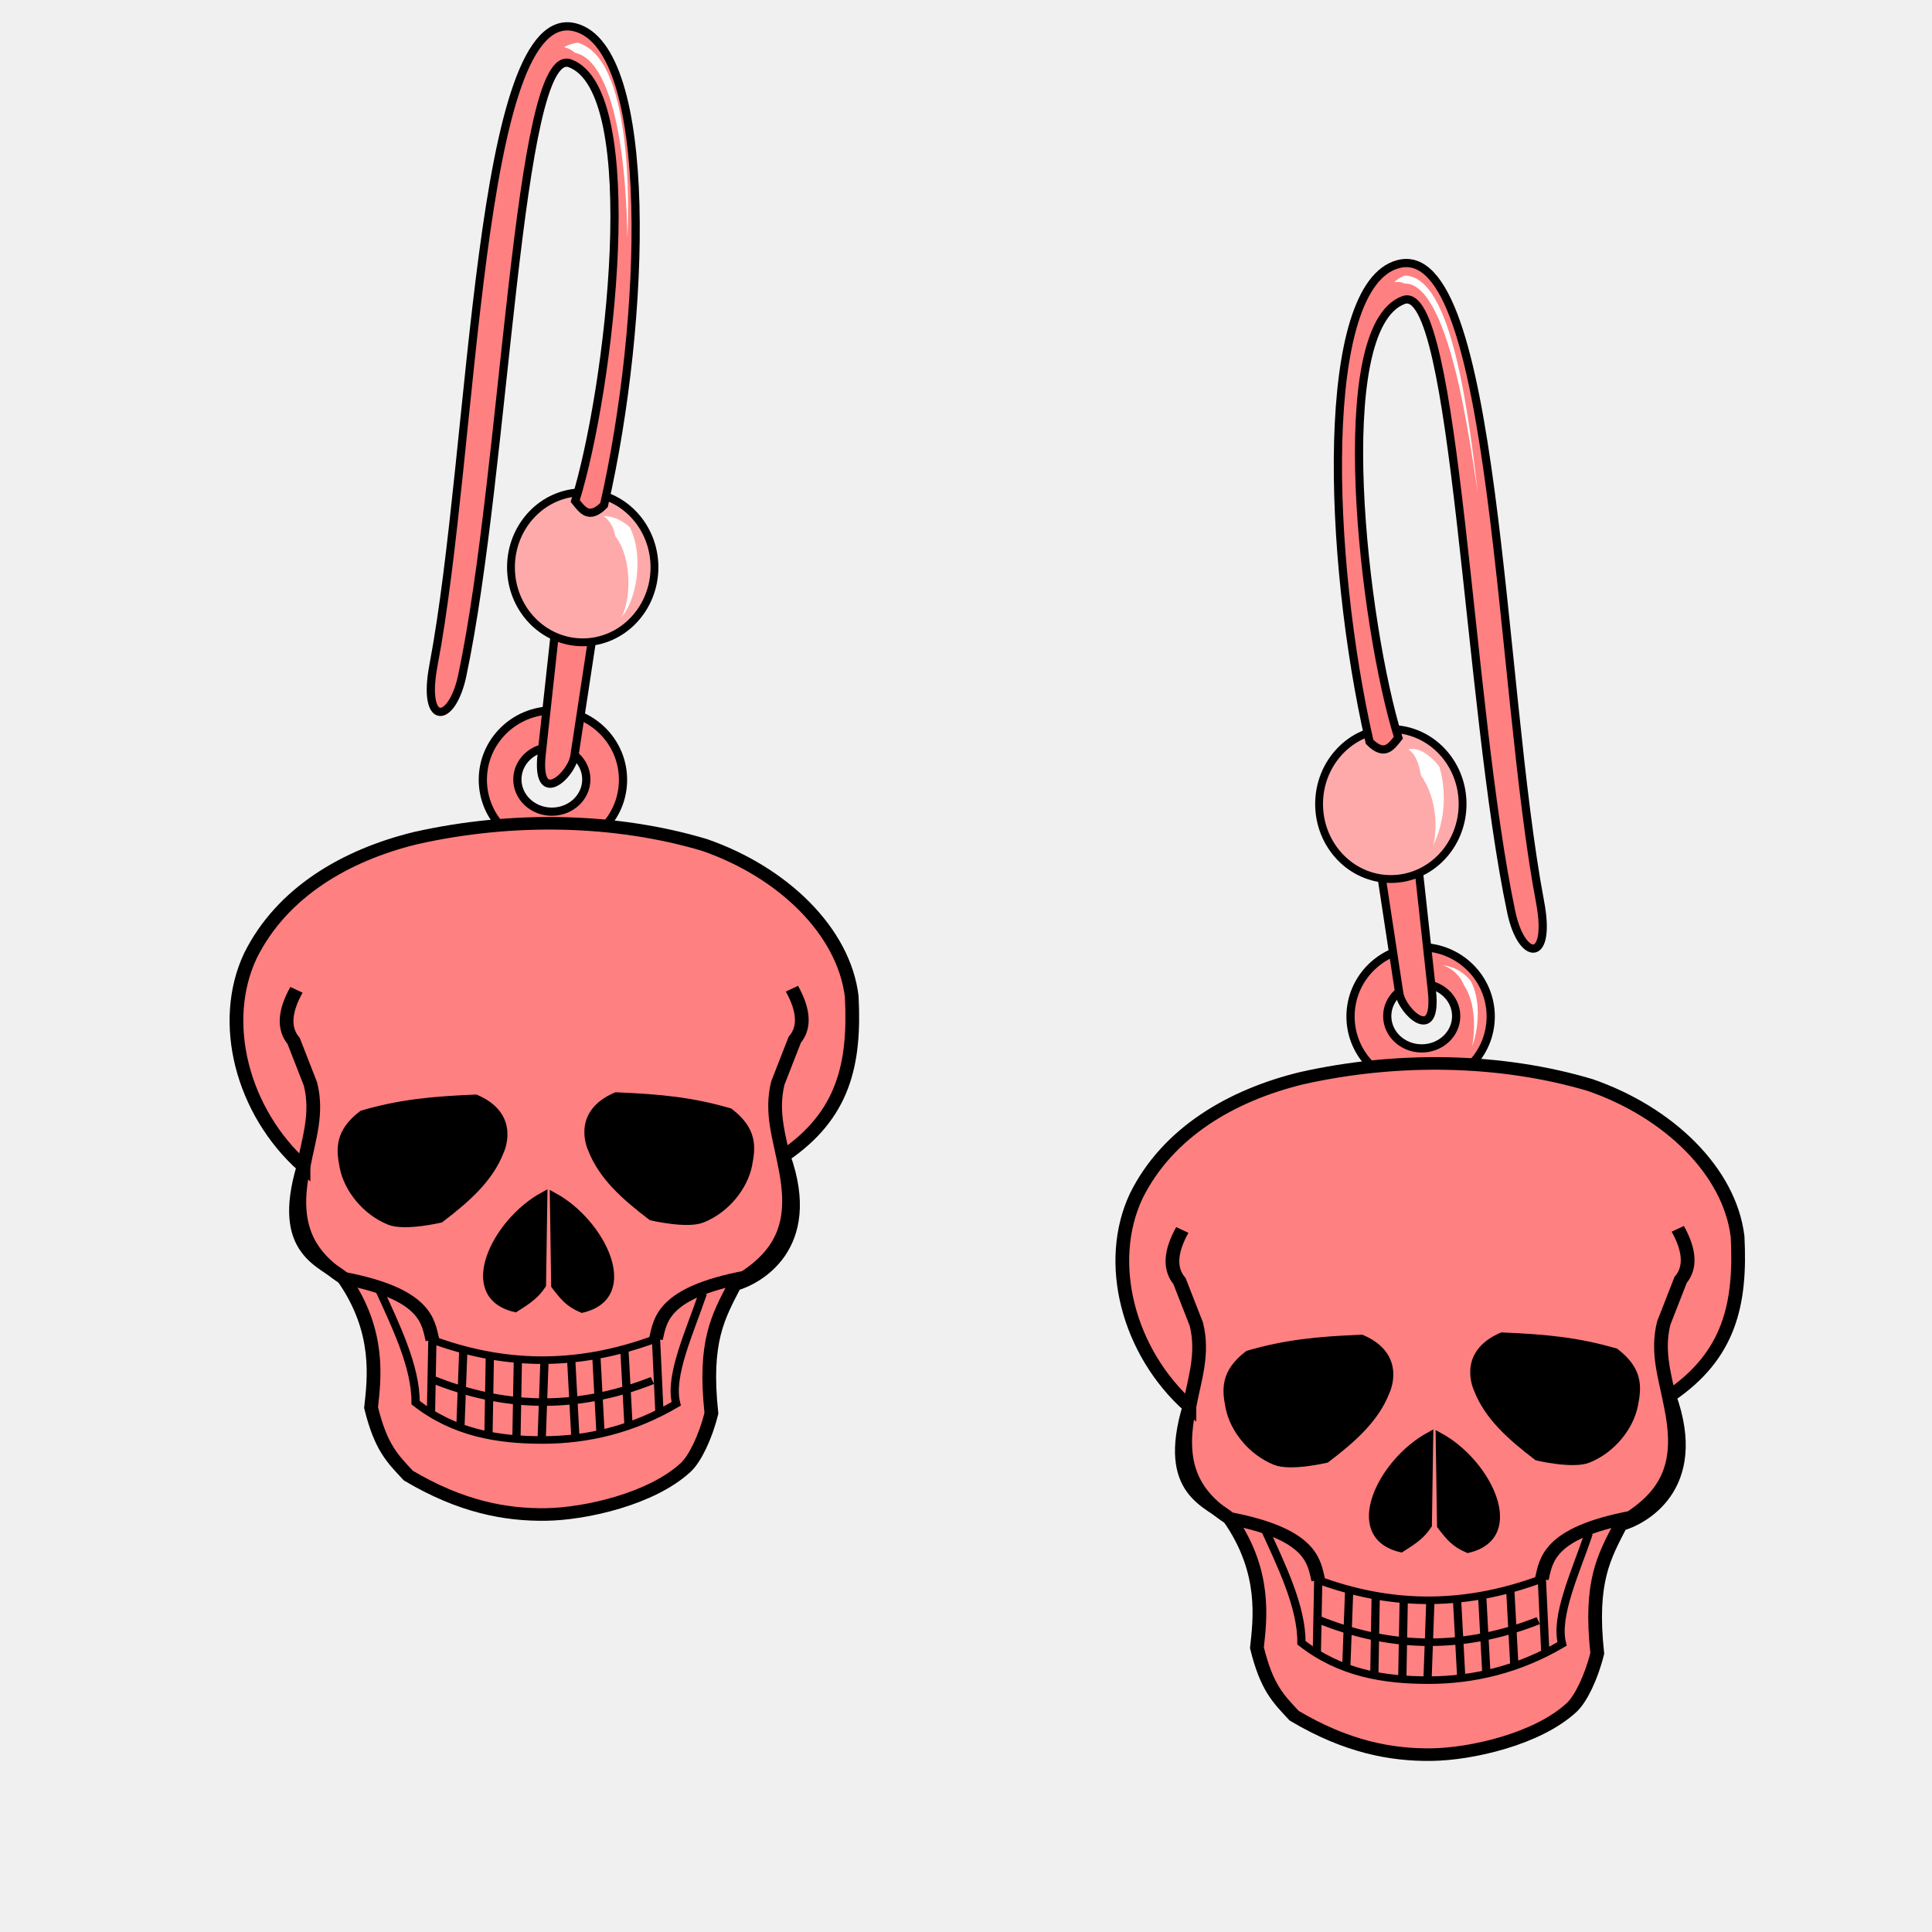
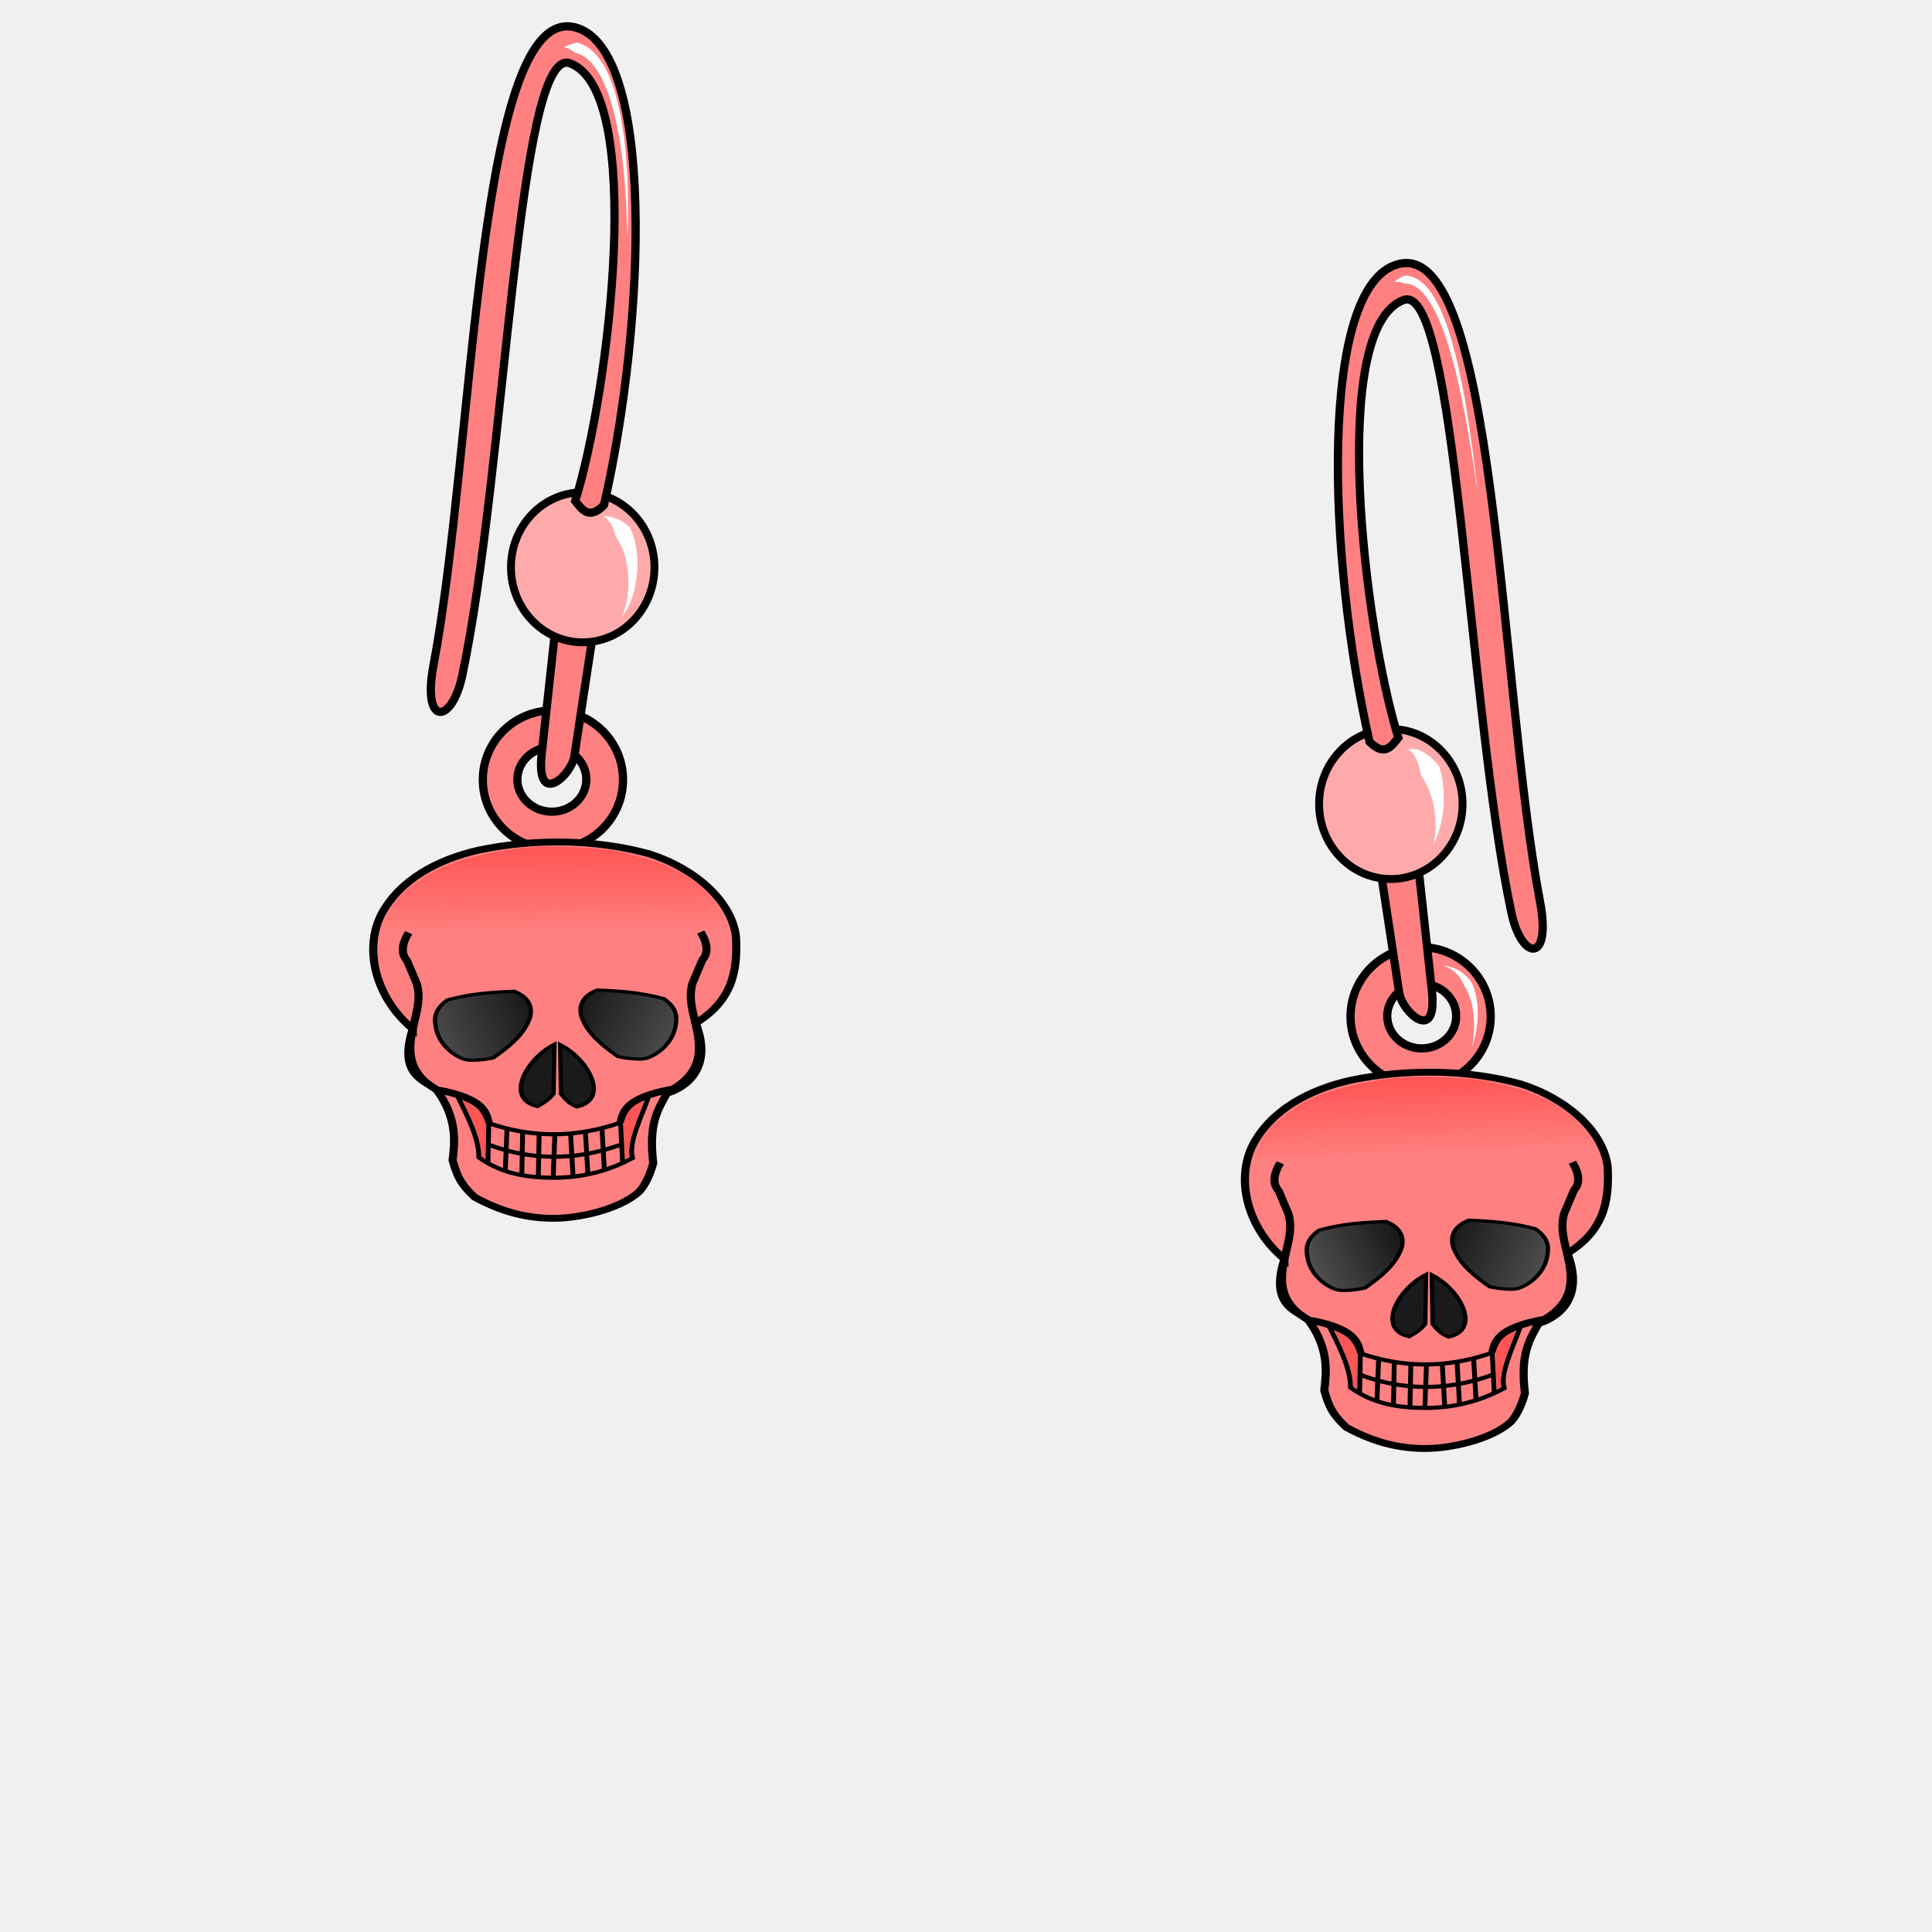
- <svg xmlns="http://www.w3.org/2000/svg" viewBox="0 0 256 256" id="svg4164" version="1.1">
+ <svg xmlns="http://www.w3.org/2000/svg" xmlns:xlink="http://www.w3.org/1999/xlink" viewBox="0 0 256 256" id="svg4164" version="1.1">
  <style id="style3">
    svg { cursor: default;}
  </style>
  <defs id="defs4166">
    <marker orient="auto" refY="0.0" refX="0.0" id="Arrow1Lstart" style="overflow:visible">
      <path id="path4233" d="M 0.0,0.0 L 5.0,-5.0 L -12.5,0.0 L 5.0,5.0 L 0.0,0.0 z " style="fill-rule:evenodd;stroke:#000000;stroke-width:1pt;stroke-opacity:1;fill:#000000;fill-opacity:1" transform="scale(0.8) translate(12.5,0)" />
    </marker>
+     <linearGradient gradientTransform="translate(-3.7671303e-4,796.3621)" xlink:href="#inooGrad1" id="linearGradient2373" x1="73.742" y1="112.331" x2="73.843" y2="123.822" gradientUnits="userSpaceOnUse" />
+     <linearGradient id="inooGrad1">
+       <stop style="stop-color:#ff5555;stop-opacity:1;" offset="0" id="stop2367" />
+       <stop style="stop-color:#ff5555;stop-opacity:0;" offset="1" id="stop2369" />
+     </linearGradient>
+     <linearGradient gradientTransform="matrix(6.582743,0,0,7.771057,116159.94,18754.622)" xlink:href="#linearGradient891" id="linearGradient893" x1="-17634.23" y1="-2389.463" x2="-17630.711" y2="-2390.757" gradientUnits="userSpaceOnUse" />
+     <linearGradient id="linearGradient891">
+       <stop style="stop-color:#4d4d4d;stop-opacity:1;" offset="0" id="stop887" />
+       <stop style="stop-color:#1a1a1a;stop-opacity:1" offset="1" id="stop889" />
+     </linearGradient>
+     <linearGradient gradientTransform="matrix(6.582743,0,0,7.771057,116159.94,18754.622)" xlink:href="#linearGradient891" id="linearGradient2169" x1="-17625.15" y1="-2389.377" x2="-17628.58" y2="-2390.852" gradientUnits="userSpaceOnUse" />
+     <linearGradient gradientTransform="matrix(6.582743,0,0,7.771057,116159.94,18754.622)" xlink:href="#linearGradient891" id="linearGradient2183" x1="-17615.586" y1="-2365.667" x2="-17614.982" y2="-2368.123" gradientUnits="userSpaceOnUse" />
+     <linearGradient gradientTransform="matrix(6.582743,0,0,7.771057,116159.94,18754.622)" xlink:href="#linearGradient891" id="linearGradient2191" x1="-17614.178" y1="-2365.653" x2="-17614.779" y2="-2368.11" gradientUnits="userSpaceOnUse" />
+     <linearGradient gradientTransform="translate(-3.815582e-4,796.3621)" xlink:href="#inooGrad1" id="linearGradient2373-3" x1="188.646" y1="143.09" x2="189.101" y2="153.167" gradientUnits="userSpaceOnUse" />
+     <linearGradient gradientTransform="matrix(6.582743,0,0,7.771057,115955.02,18684.001)" xlink:href="#linearGradient891" id="linearGradient893-8" x1="-17602.594" y1="-2380.298" x2="-17599.742" y2="-2381.487" gradientUnits="userSpaceOnUse" />
+     <linearGradient gradientTransform="matrix(6.582743,0,0,7.771057,115955.02,18684.001)" xlink:href="#linearGradient891" id="linearGradient2169-9" x1="-17594.213" y1="-2380.333" x2="-17597.545" y2="-2381.535" gradientUnits="userSpaceOnUse" />
+     <linearGradient gradientTransform="matrix(6.582743,0,0,7.771057,115955.02,18684.001)" xlink:href="#linearGradient891" id="linearGradient2183-0" x1="-17615.586" y1="-2365.667" x2="-17614.982" y2="-2368.123" gradientUnits="userSpaceOnUse" />
+     <linearGradient gradientTransform="matrix(6.582743,0,0,7.771057,115955.02,18684.001)" xlink:href="#linearGradient891" id="linearGradient2191-9" x1="-17614.178" y1="-2365.653" x2="-17614.779" y2="-2368.11" gradientUnits="userSpaceOnUse" />
  </defs>
  <g id="layer2" style="display:inline" />
  <g id="layer1" transform="translate(0,-796.3622)" style="display:inline">
    <path style="fill:#ffffff;fill-rule:evenodd;stroke:none;stroke-width:0.98px;stroke-linecap:butt;stroke-linejoin:miter;stroke-opacity:1" d="m 77.339,894.899 c 0.813,0.605 1.341,1.382 1.642,2.181 0.038,0.046 0.075,0.093 0.111,0.141 0.544,0.717 0.914,1.595 1.067,2.536 0.153,0.939 0.089,1.935 -0.228,2.874 -0.317,0.938 -0.889,1.826 -1.758,2.534 0.95,-0.597 1.666,-1.422 2.137,-2.376 0.471,-0.953 0.695,-2.027 0.667,-3.106 -0.028,-1.076 -0.307,-2.164 -0.85,-3.132 -0.036,-0.065 -0.074,-0.129 -0.112,-0.192 -0.771,-0.737 -1.684,-1.236 -2.677,-1.461 z" id="path4463" />
    <path style="opacity:1;fill:#ff8080;fill-opacity:1;stroke:#000000;stroke-width:1.089;stroke-linecap:round;stroke-linejoin:round;stroke-miterlimit:4;stroke-dasharray:none;stroke-dashoffset:0;stroke-opacity:1" d="m 73.266,890.494 a 9.289,9.192 0 0 0 -9.288,9.193 9.289,9.192 0 0 0 9.288,9.193 9.289,9.192 0 0 0 9.288,-9.193 9.289,9.192 0 0 0 -9.288,-9.193 z m -0.145,4.866 a 4.567,4.279 0 0 1 4.569,4.277 4.567,4.279 0 0 1 -4.569,4.279 4.567,4.279 0 0 1 -4.567,-4.279 4.567,4.279 0 0 1 4.567,-4.277 z" id="path4186" />
    <path style="fill:#ff8080;fill-rule:evenodd;stroke:#000000;stroke-width:1.089px;stroke-linecap:butt;stroke-linejoin:miter;stroke-opacity:1" d="m 73.603,879.521 -1.829,16.748 c -0.788,7.217 3.963,2.79 4.331,0.289 l 2.503,-16.46 z" id="path4183" />
    <ellipse style="opacity:1;fill:#ffaaaa;fill-opacity:1;stroke:#000000;stroke-width:1.038;stroke-linecap:round;stroke-linejoin:round;stroke-miterlimit:4;stroke-dasharray:none;stroke-dashoffset:0;stroke-opacity:1" id="path4181" cx="77.213" cy="871.532" rx="9.507" ry="9.94" />
    <path style="fill:#ff8080;fill-rule:evenodd;stroke:#000000;stroke-width:1.089px;stroke-linecap:butt;stroke-linejoin:miter;stroke-opacity:1" d="m 57.437,884.526 c 5.445,-28.768 5.764,-87.94 18.785,-84.534 10.565,2.764 9.407,38.815 3.812,63.298 -1.995,1.992 -2.873,0.633 -3.812,-0.544 4.61,-14.837 9.241,-54.29 -0.681,-57.989 -6.99,-2.606 -8.511,53.85 -14.293,81.13 -1.368,6.456 -5.355,6.796 -3.812,-1.361 z" id="path4179" />
    <path style="opacity:1;fill:#ff8080;fill-opacity:1;stroke:#000000;stroke-width:1.089;stroke-linecap:round;stroke-linejoin:round;stroke-miterlimit:4;stroke-dasharray:none;stroke-dashoffset:0;stroke-opacity:1" d="m 188.24,921.859 a 9.289,9.192 0 0 1 9.288,9.193 9.289,9.192 0 0 1 -9.288,9.193 9.289,9.192 0 0 1 -9.288,-9.193 9.289,9.192 0 0 1 9.288,-9.193 z m 0.145,4.866 a 4.567,4.279 0 0 0 -4.569,4.277 4.567,4.279 0 0 0 4.569,4.279 4.567,4.279 0 0 0 4.567,-4.279 4.567,4.279 0 0 0 -4.567,-4.277 z" id="path4186-2" />
    <path style="fill:#ff8080;fill-rule:evenodd;stroke:#000000;stroke-width:1.089px;stroke-linecap:butt;stroke-linejoin:miter;stroke-opacity:1" d="m 187.903,910.886 1.829,16.748 c 0.788,7.217 -3.963,2.79 -4.331,0.289 l -2.503,-16.46 z" id="path4183-5" />
    <ellipse style="opacity:1;fill:#ffaaaa;fill-opacity:1;stroke:#000000;stroke-width:1.038;stroke-linecap:round;stroke-linejoin:round;stroke-miterlimit:4;stroke-dasharray:none;stroke-dashoffset:0;stroke-opacity:1" id="path4181-8" cx="-184.293" cy="902.897" rx="9.507" ry="9.94" transform="scale(-1,1)" />
    <path style="fill:#ff8080;fill-rule:evenodd;stroke:#000000;stroke-width:1.089px;stroke-linecap:butt;stroke-linejoin:miter;stroke-opacity:1" d="m 204.069,915.891 c -5.445,-28.768 -5.764,-87.94 -18.785,-84.534 -10.565,2.764 -9.407,38.815 -3.812,63.298 1.995,1.992 2.873,0.633 3.812,-0.544 -4.61,-14.837 -9.241,-54.29 0.681,-57.989 6.99,-2.606 8.511,53.85 14.293,81.13 1.368,6.456 5.355,6.796 3.812,-1.361 z" id="path4179-8" />
    <path style="fill:#ffffff;fill-rule:evenodd;stroke:none;stroke-width:1px;stroke-linecap:butt;stroke-linejoin:miter;stroke-opacity:1" d="m 80,864.737 c 0.504,0.381 0.856,0.842 1.099,1.325 0.216,0.428 0.354,0.889 0.437,1.358 0.035,0.044 0.07,0.089 0.105,0.136 0.626,0.84 1.086,1.981 1.355,3.27 0.267,1.278 0.337,2.652 0.228,3.93 -0.109,1.271 -0.396,2.457 -0.849,3.357 0.666,-0.777 1.21,-1.916 1.575,-3.224 0.364,-1.303 0.552,-2.776 0.513,-4.227 -0.039,-1.441 -0.305,-2.921 -0.902,-4.206 -0.034,-0.073 -0.069,-0.145 -0.105,-0.216 -0.485,-0.449 -1.008,-0.811 -1.561,-1.066 -0.624,-0.289 -1.259,-0.43 -1.895,-0.435 z" id="path4441" />
    <path style="fill:#ffffff;fill-rule:evenodd;stroke:none;stroke-width:1px;stroke-linecap:butt;stroke-linejoin:miter;stroke-opacity:1" d="m 186.604,895.668 c 0.316,0.174 0.561,0.439 0.76,0.737 0.2,0.3 0.372,0.665 0.515,1.066 0.17,0.477 0.309,1.027 0.405,1.625 0.241,0.335 0.471,0.718 0.684,1.141 1.038,2.063 1.627,5.036 0.974,8.057 1.364,-2.801 1.62,-6.01 1.155,-8.726 -0.095,-0.556 -0.221,-1.096 -0.377,-1.609 -0.475,-0.624 -0.99,-1.149 -1.523,-1.547 -0.452,-0.337 -0.914,-0.581 -1.364,-0.711 -0.454,-0.131 -0.874,-0.14 -1.229,-0.034 z" id="path4451" />
    <path style="fill:#ffffff;fill-rule:evenodd;stroke:none;stroke-width:1px;stroke-linecap:butt;stroke-linejoin:miter;stroke-opacity:1" d="m 184.75,833.737 c 0.506,-0.055 0.934,0.009 1.28,0.153 0.04,0.017 0.079,0.034 0.117,0.053 0.284,-0.011 0.564,0.031 0.841,0.126 0.635,0.217 1.269,0.716 1.891,1.502 0.619,0.781 1.199,1.811 1.738,3.033 0.539,1.22 1.032,2.617 1.484,4.126 0.904,3.018 1.635,6.462 2.238,9.789 0.603,3.326 1.075,6.527 1.462,9.061 -0.292,-2.545 -0.67,-5.762 -1.179,-9.108 -0.509,-3.344 -1.15,-6.826 -1.969,-9.898 -0.41,-1.536 -0.866,-2.976 -1.374,-4.248 -0.508,-1.27 -1.075,-2.388 -1.712,-3.273 -0.635,-0.882 -1.366,-1.569 -2.219,-1.922 -0.38,-0.157 -0.781,-0.246 -1.202,-0.256 -0.055,0.019 -0.11,0.039 -0.164,0.06 -0.462,0.183 -0.866,0.461 -1.233,0.804 z" id="path4455" />
    <path style="fill:#ffffff;fill-rule:evenodd;stroke:none;stroke-width:1px;stroke-linecap:butt;stroke-linejoin:miter;stroke-opacity:1" d="m 74.75,802.612 c 0.611,0.15 1.085,0.417 1.443,0.745 0.285,0.058 0.562,0.155 0.832,0.29 0.665,0.333 1.288,0.903 1.862,1.699 1.155,1.601 2.02,3.984 2.651,6.716 0.629,2.719 1.015,5.726 1.249,8.545 0.234,2.817 0.315,5.437 0.338,7.379 0.102,-1.939 0.145,-4.566 0.034,-7.402 -0.11,-2.833 -0.374,-5.886 -0.89,-8.674 -0.513,-2.773 -1.287,-5.349 -2.454,-7.19 -0.587,-0.926 -1.295,-1.701 -2.156,-2.215 -0.352,-0.21 -0.728,-0.375 -1.13,-0.489 -0.648,0.077 -1.236,0.288 -1.779,0.595 z" id="path4459" />
    <path style="fill:#ffffff;fill-rule:evenodd;stroke:none;stroke-width:1px;stroke-linecap:butt;stroke-linejoin:miter;stroke-opacity:1" d="m 191.218,924.273 c 1.233,0.448 2.016,1.221 2.502,2.09 0.102,0.183 0.192,0.372 0.272,0.565 0.444,0.651 0.761,1.425 0.974,2.257 0.268,1.051 0.363,2.167 0.354,3.196 -0.009,1.026 -0.122,1.955 -0.261,2.631 0.261,-0.641 0.502,-1.561 0.639,-2.604 0.137,-1.041 0.171,-2.216 0.012,-3.367 -0.126,-0.91 -0.375,-1.824 -0.808,-2.652 -0.152,-0.197 -0.315,-0.384 -0.488,-0.56 -0.838,-0.849 -1.893,-1.393 -3.195,-1.557 z" id="path4467" />
-     <g transform="matrix(0.2576841,0,0,0.2363642,-16905.994,-1124.525)" id="g1931">
+     <g id="g1931" transform="matrix(0.1519124,0,0,0.1286826,-9935.598,-197.2398)">
      <path id="path826" d="m 65763.507,8780.779 c -31.562,-30.775 -43.414,-80.816 -27.327,-118.134 16.269,-35.777 49.287,-56.486 84.846,-65.965 49.869,-12.252 103.031,-11.019 148.654,3.806 40.266,15.198 71.708,48.341 75.73,84.993 1.771,37.878 -4.123,66.631 -35.06,89.433 16.922,51.46 -14.84,69.038 -25.081,72.032 -8.471,17.95 -16.015,31.598 -12.016,72.099 -3.052,13.587 -8.624,25.782 -13.134,30.305 -17.467,17.738 -51.609,26.196 -72.112,26.477 -20.504,0.281 -43.465,-4.224 -70.591,-21.801 -8.104,-9.498 -14.082,-15.567 -19.165,-38.127 1.581,-16.02 4.974,-42.706 -14.149,-72.532 -9.813,-9.531 -33.792,-14.368 -20.595,-62.587 z" style="fill:#ff8080;stroke:#000000;stroke-width:7.058;stroke-linecap:butt;stroke-linejoin:miter;stroke-miterlimit:4;stroke-dasharray:none;stroke-opacity:1" />
      <g transform="matrix(3.71029,0,0,3.356181,65484.58,8155.68)" id="g856">
-         <path style="fill:#000000;stroke:#000000;stroke-width:1;stroke-linecap:butt;stroke-linejoin:miter;stroke-miterlimit:4;stroke-dasharray:none;stroke-opacity:1" d="m 99.03,174.725 c -6.174,0.315 -10.457,0.819 -15.686,2.646 -3.339,3.087 -3.167,5.965 -2.646,9.071 0.613,3.654 3.089,7.459 6.426,9.071 2.102,1.016 6.993,-0.378 6.993,-0.378 3.717,-3.402 6.867,-6.804 8.315,-11.339 0,0 2.457,-6.048 -3.402,-9.071 z" id="path853" />
-         <path style="fill:#000000;stroke:#000000;stroke-width:1;stroke-linecap:butt;stroke-linejoin:miter;stroke-miterlimit:4;stroke-dasharray:none;stroke-opacity:1" d="m 118.512,174.349 c 6.174,0.315 10.457,0.819 15.686,2.646 3.339,3.087 3.167,5.965 2.646,9.071 -0.613,3.654 -3.089,7.459 -6.426,9.071 -2.102,1.016 -6.993,-0.378 -6.993,-0.378 -3.717,-3.402 -6.867,-6.804 -8.315,-11.339 0,0 -2.457,-6.048 3.402,-9.071 z" id="path853-0" />
-         <path style="fill:#000000;stroke:#000000;stroke-width:1;stroke-linecap:butt;stroke-linejoin:miter;stroke-miterlimit:4;stroke-dasharray:none;stroke-opacity:1" d="m 108.479,190.978 -0.189,15.119 c -0.979,1.791 -2.052,2.646 -3.78,3.969 -7.749,-2.205 -2.835,-14.615 3.969,-19.088 z" id="path870" />
-         <path style="fill:#000000;stroke:#000000;stroke-width:1;stroke-linecap:butt;stroke-linejoin:miter;stroke-miterlimit:4;stroke-dasharray:none;stroke-opacity:1" d="m 109.814,191.083 0.189,15.119 c 1.26,1.978 1.959,3.02 3.78,3.969 7.749,-2.205 2.835,-14.615 -3.969,-19.088 z" id="path870-9" />
+         <path style="opacity:1;fill:url(#linearGradient893);fill-opacity:1;stroke:#000000;stroke-width:1;stroke-linecap:butt;stroke-linejoin:miter;stroke-miterlimit:4;stroke-dasharray:none;stroke-opacity:1" d="m 99.03,174.725 c -6.174,0.315 -10.457,0.819 -15.686,2.646 -3.339,3.087 -3.167,5.965 -2.646,9.071 0.613,3.654 3.089,7.459 6.426,9.071 2.102,1.016 6.993,-0.378 6.993,-0.378 3.717,-3.402 6.867,-6.804 8.315,-11.339 0,0 2.457,-6.048 -3.402,-9.071 z" id="path853" />
+         <path style="fill:url(#linearGradient2169);fill-opacity:1;stroke:#000000;stroke-width:1;stroke-linecap:butt;stroke-linejoin:miter;stroke-miterlimit:4;stroke-dasharray:none;stroke-opacity:1" d="m 118.512,174.349 c 6.174,0.315 10.457,0.819 15.686,2.646 3.339,3.087 3.167,5.965 2.646,9.071 -0.613,3.654 -3.089,7.459 -6.426,9.071 -2.102,1.016 -6.993,-0.378 -6.993,-0.378 -3.717,-3.402 -6.867,-6.804 -8.315,-11.339 0,0 -2.457,-6.048 3.402,-9.071 z" id="path853-0" />
+         <path style="fill:url(#linearGradient2183);fill-opacity:1;stroke:#000000;stroke-width:1;stroke-linecap:butt;stroke-linejoin:miter;stroke-miterlimit:4;stroke-dasharray:none;stroke-opacity:1" d="m 108.479,190.978 -0.189,15.119 c -0.979,1.791 -2.052,2.646 -3.78,3.969 -7.749,-2.205 -2.835,-14.615 3.969,-19.088 z" id="path870" />
+         <path style="fill:url(#linearGradient2191);fill-opacity:1;stroke:#000000;stroke-width:1;stroke-linecap:butt;stroke-linejoin:miter;stroke-miterlimit:4;stroke-dasharray:none;stroke-opacity:1" d="m 109.814,191.083 0.189,15.119 c 1.26,1.978 1.959,3.02 3.78,3.969 7.749,-2.205 2.835,-14.615 -3.969,-19.088 z" id="path870-9" />
      </g>
      <path id="path1481" d="m 65759.878,8681.701 c -6.204,12.149 -6.767,21.747 -1.441,28.681 l 8.647,24.118 c 3.853,16.73 -0.943,30.852 -3.577,46.279 -5.385,28.033 -1.404,46.94 20.595,62.587 42.609,8.906 43.423,24.331 45.677,34.541" style="fill:none;stroke:#000000;stroke-width:7.058;stroke-linecap:butt;stroke-linejoin:miter;stroke-miterlimit:4;stroke-dasharray:none;stroke-opacity:1" />
      <path id="path1481-5" d="m 66014.655,8681.064 c 6.204,12.149 6.766,21.747 1.441,28.681 l -8.648,24.119 c -3.852,16.73 0.943,30.852 3.577,46.279 5.386,28.033 1.404,46.94 -20.594,62.587 -42.609,8.906 -43.423,24.331 -45.677,34.541" style="fill:none;stroke:#000000;stroke-width:7.058;stroke-linecap:butt;stroke-linejoin:miter;stroke-miterlimit:4;stroke-dasharray:none;stroke-opacity:1" />
      <path id="path1498" d="m 65801.675,8847.922 c 9.134,21.816 19.635,45.053 19.457,65.185 19.958,17.03 42.453,20.968 65.375,20.961 22.921,-0.01 46.27,-5.914 68.661,-20.309 -3.74,-15.562 6.89,-40.007 13.692,-61.926" style="fill:none;stroke:#000000;stroke-width:4.235;stroke-linecap:butt;stroke-linejoin:miter;stroke-miterlimit:4;stroke-dasharray:none;stroke-opacity:1" />
      <path id="path1500" d="m 65829.779,8877.907 c 34.846,13.945 72.455,16.649 114.975,-0.637" style="fill:none;stroke:#000000;stroke-width:4.235;stroke-linecap:butt;stroke-linejoin:miter;stroke-miterlimit:4;stroke-dasharray:none;stroke-opacity:1" />
      <path id="path825" d="m 65829.779,8877.907 -0.723,40.414" style="fill:none;stroke:#000000;stroke-width:4.235;stroke-linecap:butt;stroke-linejoin:miter;stroke-miterlimit:4;stroke-dasharray:none;stroke-opacity:1" />
      <path id="path827" d="m 65845.631,8885.077 -1.441,41.718" style="fill:none;stroke:#000000;stroke-width:4.235;stroke-linecap:butt;stroke-linejoin:miter;stroke-miterlimit:4;stroke-dasharray:none;stroke-opacity:1" />
      <path id="path829" d="m 65859.322,8887.033 -0.72,44.977" style="fill:none;stroke:#000000;stroke-width:4.235;stroke-linecap:butt;stroke-linejoin:miter;stroke-miterlimit:4;stroke-dasharray:none;stroke-opacity:1" />
      <path id="path831" d="m 65873.735,8888.988 -0.72,43.022" style="fill:none;stroke:#000000;stroke-width:4.235;stroke-linecap:butt;stroke-linejoin:miter;stroke-miterlimit:4;stroke-dasharray:none;stroke-opacity:1" />
      <path id="path833" d="m 65887.427,8889.64 -1.441,43.674" style="fill:none;stroke:#000000;stroke-width:4.235;stroke-linecap:butt;stroke-linejoin:miter;stroke-miterlimit:4;stroke-dasharray:none;stroke-opacity:1" />
      <path id="path835" d="m 65901.119,8888.337 2.162,43.674" style="fill:none;stroke:#000000;stroke-width:4.235;stroke-linecap:butt;stroke-linejoin:miter;stroke-miterlimit:4;stroke-dasharray:none;stroke-opacity:1" />
      <path id="path837" d="m 65914.09,8887.033 2.162,43.674" style="fill:none;stroke:#000000;stroke-width:4.235;stroke-linecap:butt;stroke-linejoin:miter;stroke-miterlimit:4;stroke-dasharray:none;stroke-opacity:1" />
      <path id="path839" d="m 65928.502,8883.122 2.163,43.674" style="fill:none;stroke:#000000;stroke-width:4.235;stroke-linecap:butt;stroke-linejoin:miter;stroke-miterlimit:4;stroke-dasharray:none;stroke-opacity:1" />
-       <path id="path843" d="m 65829.778,8900.07 c 35.064,15.462 72.308,18.217 113.137,0.652" style="fill:none;stroke:#000000;stroke-width:4.235;stroke-linecap:butt;stroke-linejoin:miter;stroke-miterlimit:4;stroke-dasharray:none;stroke-opacity:1" />
+       <path id="path843" d="m 65829.778,8900.07 c 35.064,15.462 74.125,17.568 114.954,0" style="fill:none;stroke:#000000;stroke-width:4.235;stroke-linecap:butt;stroke-linejoin:miter;stroke-miterlimit:4;stroke-dasharray:none;stroke-opacity:1" />
      <path id="path845" d="m 65944.754,8877.27 1.764,41.051" style="fill:none;stroke:#000000;stroke-width:4.235;stroke-linecap:butt;stroke-linejoin:miter;stroke-miterlimit:4;stroke-dasharray:none;stroke-opacity:1" />
    </g>
-     <g style="display:inline" transform="matrix(0.2576841,0,0,0.2363642,-16788.613,-1092.705)" id="g1931-4">
-       <path id="path826-6" d="m 65763.507,8780.779 c -31.562,-30.775 -43.414,-80.816 -27.327,-118.134 16.269,-35.777 49.287,-56.486 84.846,-65.965 49.869,-12.252 103.031,-11.019 148.654,3.806 40.266,15.198 71.708,48.341 75.73,84.993 1.771,37.878 -4.123,66.631 -35.06,89.433 16.922,51.46 -14.84,69.038 -25.081,72.032 -8.471,17.95 -16.015,31.598 -12.016,72.099 -3.052,13.587 -8.624,25.782 -13.134,30.305 -17.467,17.738 -51.609,26.196 -72.112,26.477 -20.504,0.281 -43.465,-4.224 -70.591,-21.801 -8.104,-9.498 -14.082,-15.567 -19.165,-38.127 1.581,-16.02 4.974,-42.706 -14.149,-72.532 -9.813,-9.531 -33.792,-14.368 -20.595,-62.587 z" style="fill:#ff8080;stroke:#000000;stroke-width:7.058;stroke-linecap:butt;stroke-linejoin:miter;stroke-miterlimit:4;stroke-dasharray:none;stroke-opacity:1" />
-       <g transform="matrix(3.71029,0,0,3.356181,65484.58,8155.68)" id="g856-0">
-         <path style="fill:#000000;stroke:#000000;stroke-width:1;stroke-linecap:butt;stroke-linejoin:miter;stroke-miterlimit:4;stroke-dasharray:none;stroke-opacity:1" d="m 99.03,174.725 c -6.174,0.315 -10.457,0.819 -15.686,2.646 -3.339,3.087 -3.167,5.965 -2.646,9.071 0.613,3.654 3.089,7.459 6.426,9.071 2.102,1.016 6.993,-0.378 6.993,-0.378 3.717,-3.402 6.867,-6.804 8.315,-11.339 0,0 2.457,-6.048 -3.402,-9.071 z" id="path853-9" />
-         <path style="fill:#000000;stroke:#000000;stroke-width:1;stroke-linecap:butt;stroke-linejoin:miter;stroke-miterlimit:4;stroke-dasharray:none;stroke-opacity:1" d="m 118.512,174.349 c 6.174,0.315 10.457,0.819 15.686,2.646 3.339,3.087 3.167,5.965 2.646,9.071 -0.613,3.654 -3.089,7.459 -6.426,9.071 -2.102,1.016 -6.993,-0.378 -6.993,-0.378 -3.717,-3.402 -6.867,-6.804 -8.315,-11.339 0,0 -2.457,-6.048 3.402,-9.071 z" id="path853-0-1" />
-         <path style="fill:#000000;stroke:#000000;stroke-width:1;stroke-linecap:butt;stroke-linejoin:miter;stroke-miterlimit:4;stroke-dasharray:none;stroke-opacity:1" d="m 108.479,190.978 -0.189,15.119 c -0.979,1.791 -2.052,2.646 -3.78,3.969 -7.749,-2.205 -2.835,-14.615 3.969,-19.088 z" id="path870-6" />
-         <path style="fill:#000000;stroke:#000000;stroke-width:1;stroke-linecap:butt;stroke-linejoin:miter;stroke-miterlimit:4;stroke-dasharray:none;stroke-opacity:1" d="m 109.814,191.083 0.189,15.119 c 1.26,1.978 1.959,3.02 3.78,3.969 7.749,-2.205 2.835,-14.615 -3.969,-19.088 z" id="path870-9-1" />
+     <path style="fill:url(#linearGradient2373);fill-opacity:1;stroke:#000000;stroke-width:0;stroke-linecap:butt;stroke-linejoin:miter;stroke-miterlimit:4;stroke-dasharray:none;stroke-opacity:1" d="m 50.599,919.543 45.888,-0.095 c -1.481,-5.153 -6.317,-8.18 -11.709,-9.541 -2.035,-0.554 -4.363,-1.127 -7.137,-1.181 -3.443,-0.27 -7.329,-0.291 -10.427,0.283 -4.143,0.6 -9.1,1.923 -11.932,4.251 -1.225,0.927 -3.367,1.959 -4.684,6.282 z" id="path2365" />
+     <path style="fill:#ff5555;stroke:#000000;stroke-width:0.014;stroke-linecap:butt;stroke-linejoin:miter;stroke-miterlimit:4;stroke-dasharray:none;stroke-opacity:1" d="m 64.26,949.889 -0.39,-0.236 c -0.142,-2.735 -1.34,-5.109 -2.537,-7.533 1.145,0.686 2.945,1.62 3.039,3.377 z" id="path2375" />
+     <path style="fill:#ff5555;fill-opacity:1;stroke:#ff00ff;stroke-width:0;stroke-linecap:butt;stroke-linejoin:miter;stroke-miterlimit:4;stroke-dasharray:none;stroke-opacity:1" d="m 85.332,942.25 c -0.976,2.8 -2.088,4.794 -1.971,7.431 l -0.513,0.184 -0.237,-4.592 c 0.447,-1.942 1.552,-2.621 2.72,-3.022 z" id="path2377" />
+     <g id="g1931-7" transform="matrix(0.1519124,0,0,0.1286826,-9820.098,-166.7398)">
+       <path id="path826-5" d="m 65763.507,8780.779 c -31.562,-30.775 -43.414,-80.816 -27.327,-118.134 16.269,-35.777 49.287,-56.486 84.846,-65.965 49.869,-12.252 103.031,-11.019 148.654,3.806 40.266,15.198 71.708,48.341 75.73,84.993 1.771,37.878 -4.123,66.631 -35.06,89.433 16.922,51.46 -14.84,69.038 -25.081,72.032 -8.471,17.95 -16.015,31.598 -12.016,72.099 -3.052,13.587 -8.624,25.782 -13.134,30.305 -17.467,17.738 -51.609,26.196 -72.112,26.477 -20.504,0.281 -43.465,-4.224 -70.591,-21.801 -8.104,-9.498 -14.082,-15.567 -19.165,-38.127 1.581,-16.02 4.974,-42.706 -14.149,-72.532 -9.813,-9.531 -33.792,-14.368 -20.595,-62.587 z" style="fill:#ff8080;stroke:#000000;stroke-width:7.058;stroke-linecap:butt;stroke-linejoin:miter;stroke-miterlimit:4;stroke-dasharray:none;stroke-opacity:1" />
+       <g transform="matrix(3.71029,0,0,3.356181,65484.58,8155.68)" id="g856-3">
+         <path style="opacity:1;fill:url(#linearGradient893-8);fill-opacity:1;stroke:#000000;stroke-width:1;stroke-linecap:butt;stroke-linejoin:miter;stroke-miterlimit:4;stroke-dasharray:none;stroke-opacity:1" d="m 99.03,174.725 c -6.174,0.315 -10.457,0.819 -15.686,2.646 -3.339,3.087 -3.167,5.965 -2.646,9.071 0.613,3.654 3.089,7.459 6.426,9.071 2.102,1.016 6.993,-0.378 6.993,-0.378 3.717,-3.402 6.867,-6.804 8.315,-11.339 0,0 2.457,-6.048 -3.402,-9.071 z" id="path853-00" />
+         <path style="fill:url(#linearGradient2169-9);fill-opacity:1;stroke:#000000;stroke-width:1;stroke-linecap:butt;stroke-linejoin:miter;stroke-miterlimit:4;stroke-dasharray:none;stroke-opacity:1" d="m 118.512,174.349 c 6.174,0.315 10.457,0.819 15.686,2.646 3.339,3.087 3.167,5.965 2.646,9.071 -0.613,3.654 -3.089,7.459 -6.426,9.071 -2.102,1.016 -6.993,-0.378 -6.993,-0.378 -3.717,-3.402 -6.867,-6.804 -8.315,-11.339 0,0 -2.457,-6.048 3.402,-9.071 z" id="path853-0-6" />
+         <path style="fill:url(#linearGradient2183-0);fill-opacity:1;stroke:#000000;stroke-width:1;stroke-linecap:butt;stroke-linejoin:miter;stroke-miterlimit:4;stroke-dasharray:none;stroke-opacity:1" d="m 108.479,190.978 -0.189,15.119 c -0.979,1.791 -2.052,2.646 -3.78,3.969 -7.749,-2.205 -2.835,-14.615 3.969,-19.088 z" id="path870-2" />
+         <path style="fill:url(#linearGradient2191-9);fill-opacity:1;stroke:#000000;stroke-width:1;stroke-linecap:butt;stroke-linejoin:miter;stroke-miterlimit:4;stroke-dasharray:none;stroke-opacity:1" d="m 109.814,191.083 0.189,15.119 c 1.26,1.978 1.959,3.02 3.78,3.969 7.749,-2.205 2.835,-14.615 -3.969,-19.088 z" id="path870-9-6" />
      </g>
-       <path id="path1481-58" d="m 65759.878,8681.701 c -6.204,12.149 -6.767,21.747 -1.441,28.681 l 8.647,24.118 c 3.853,16.73 -0.943,30.852 -3.577,46.279 -5.385,28.033 -1.404,46.94 20.595,62.587 42.609,8.906 43.423,24.331 45.677,34.541" style="fill:none;stroke:#000000;stroke-width:7.058;stroke-linecap:butt;stroke-linejoin:miter;stroke-miterlimit:4;stroke-dasharray:none;stroke-opacity:1" />
-       <path id="path1481-5-2" d="m 66014.655,8681.064 c 6.204,12.149 6.766,21.747 1.441,28.681 l -8.648,24.119 c -3.852,16.73 0.943,30.852 3.577,46.279 5.386,28.033 1.404,46.94 -20.594,62.587 -42.609,8.906 -43.423,24.331 -45.677,34.541" style="fill:none;stroke:#000000;stroke-width:7.058;stroke-linecap:butt;stroke-linejoin:miter;stroke-miterlimit:4;stroke-dasharray:none;stroke-opacity:1" />
-       <path id="path1498-9" d="m 65801.675,8847.922 c 9.134,21.816 19.635,45.053 19.457,65.185 19.958,17.03 42.453,20.968 65.375,20.961 22.921,-0.01 46.27,-5.914 68.661,-20.309 -3.74,-15.562 6.89,-40.007 13.692,-61.926" style="fill:none;stroke:#000000;stroke-width:4.235;stroke-linecap:butt;stroke-linejoin:miter;stroke-miterlimit:4;stroke-dasharray:none;stroke-opacity:1" />
-       <path id="path1500-9" d="m 65829.779,8877.907 c 34.846,13.945 72.455,16.649 114.975,-0.637" style="fill:none;stroke:#000000;stroke-width:4.235;stroke-linecap:butt;stroke-linejoin:miter;stroke-miterlimit:4;stroke-dasharray:none;stroke-opacity:1" />
-       <path id="path825-5" d="m 65829.779,8877.907 -0.723,40.414" style="fill:none;stroke:#000000;stroke-width:4.235;stroke-linecap:butt;stroke-linejoin:miter;stroke-miterlimit:4;stroke-dasharray:none;stroke-opacity:1" />
-       <path id="path827-4" d="m 65845.631,8885.077 -1.441,41.718" style="fill:none;stroke:#000000;stroke-width:4.235;stroke-linecap:butt;stroke-linejoin:miter;stroke-miterlimit:4;stroke-dasharray:none;stroke-opacity:1" />
-       <path id="path829-3" d="m 65859.322,8887.033 -0.72,44.977" style="fill:none;stroke:#000000;stroke-width:4.235;stroke-linecap:butt;stroke-linejoin:miter;stroke-miterlimit:4;stroke-dasharray:none;stroke-opacity:1" />
-       <path id="path831-9" d="m 65873.735,8888.988 -0.72,43.022" style="fill:none;stroke:#000000;stroke-width:4.235;stroke-linecap:butt;stroke-linejoin:miter;stroke-miterlimit:4;stroke-dasharray:none;stroke-opacity:1" />
-       <path id="path833-9" d="m 65887.427,8889.64 -1.441,43.674" style="fill:none;stroke:#000000;stroke-width:4.235;stroke-linecap:butt;stroke-linejoin:miter;stroke-miterlimit:4;stroke-dasharray:none;stroke-opacity:1" />
-       <path id="path835-2" d="m 65901.119,8888.337 2.162,43.674" style="fill:none;stroke:#000000;stroke-width:4.235;stroke-linecap:butt;stroke-linejoin:miter;stroke-miterlimit:4;stroke-dasharray:none;stroke-opacity:1" />
-       <path id="path837-3" d="m 65914.09,8887.033 2.162,43.674" style="fill:none;stroke:#000000;stroke-width:4.235;stroke-linecap:butt;stroke-linejoin:miter;stroke-miterlimit:4;stroke-dasharray:none;stroke-opacity:1" />
-       <path id="path839-8" d="m 65928.502,8883.122 2.163,43.674" style="fill:none;stroke:#000000;stroke-width:4.235;stroke-linecap:butt;stroke-linejoin:miter;stroke-miterlimit:4;stroke-dasharray:none;stroke-opacity:1" />
-       <path id="path843-1" d="m 65829.778,8900.07 c 35.064,15.462 72.308,18.217 113.137,0.652" style="fill:none;stroke:#000000;stroke-width:4.235;stroke-linecap:butt;stroke-linejoin:miter;stroke-miterlimit:4;stroke-dasharray:none;stroke-opacity:1" />
-       <path id="path845-0" d="m 65944.754,8877.27 1.764,41.051" style="fill:none;stroke:#000000;stroke-width:4.235;stroke-linecap:butt;stroke-linejoin:miter;stroke-miterlimit:4;stroke-dasharray:none;stroke-opacity:1" />
+       <path id="path1481-6" d="m 65759.878,8681.701 c -6.204,12.149 -6.767,21.747 -1.441,28.681 l 8.647,24.118 c 3.853,16.73 -0.943,30.852 -3.577,46.279 -5.385,28.033 -1.404,46.94 20.595,62.587 42.609,8.906 43.423,24.331 45.677,34.541" style="fill:none;stroke:#000000;stroke-width:7.058;stroke-linecap:butt;stroke-linejoin:miter;stroke-miterlimit:4;stroke-dasharray:none;stroke-opacity:1" />
+       <path id="path1481-5-0" d="m 66014.655,8681.064 c 6.204,12.149 6.766,21.747 1.441,28.681 l -8.648,24.119 c -3.852,16.73 0.943,30.852 3.577,46.279 5.386,28.033 1.404,46.94 -20.594,62.587 -42.609,8.906 -43.423,24.331 -45.677,34.541" style="fill:none;stroke:#000000;stroke-width:7.058;stroke-linecap:butt;stroke-linejoin:miter;stroke-miterlimit:4;stroke-dasharray:none;stroke-opacity:1" />
+       <path id="path1498-2" d="m 65801.675,8847.922 c 9.134,21.816 19.635,45.053 19.457,65.185 19.958,17.03 42.453,20.968 65.375,20.961 22.921,-0.01 46.27,-5.914 68.661,-20.309 -3.74,-15.562 6.89,-40.007 13.692,-61.926" style="fill:none;stroke:#000000;stroke-width:4.235;stroke-linecap:butt;stroke-linejoin:miter;stroke-miterlimit:4;stroke-dasharray:none;stroke-opacity:1" />
+       <path id="path1500-0" d="m 65829.779,8877.907 c 34.846,13.945 72.455,16.649 114.975,-0.637" style="fill:none;stroke:#000000;stroke-width:4.235;stroke-linecap:butt;stroke-linejoin:miter;stroke-miterlimit:4;stroke-dasharray:none;stroke-opacity:1" />
+       <path id="path825-3" d="m 65829.779,8877.907 -0.723,40.414" style="fill:none;stroke:#000000;stroke-width:4.235;stroke-linecap:butt;stroke-linejoin:miter;stroke-miterlimit:4;stroke-dasharray:none;stroke-opacity:1" />
+       <path id="path827-5" d="m 65845.631,8885.077 -1.441,41.718" style="fill:none;stroke:#000000;stroke-width:4.235;stroke-linecap:butt;stroke-linejoin:miter;stroke-miterlimit:4;stroke-dasharray:none;stroke-opacity:1" />
+       <path id="path829-7" d="m 65859.322,8887.033 -0.72,44.977" style="fill:none;stroke:#000000;stroke-width:4.235;stroke-linecap:butt;stroke-linejoin:miter;stroke-miterlimit:4;stroke-dasharray:none;stroke-opacity:1" />
+       <path id="path831-0" d="m 65873.735,8888.988 -0.72,43.022" style="fill:none;stroke:#000000;stroke-width:4.235;stroke-linecap:butt;stroke-linejoin:miter;stroke-miterlimit:4;stroke-dasharray:none;stroke-opacity:1" />
+       <path id="path833-4" d="m 65887.427,8889.64 -1.441,43.674" style="fill:none;stroke:#000000;stroke-width:4.235;stroke-linecap:butt;stroke-linejoin:miter;stroke-miterlimit:4;stroke-dasharray:none;stroke-opacity:1" />
+       <path id="path835-0" d="m 65901.119,8888.337 2.162,43.674" style="fill:none;stroke:#000000;stroke-width:4.235;stroke-linecap:butt;stroke-linejoin:miter;stroke-miterlimit:4;stroke-dasharray:none;stroke-opacity:1" />
+       <path id="path837-5" d="m 65914.09,8887.033 2.162,43.674" style="fill:none;stroke:#000000;stroke-width:4.235;stroke-linecap:butt;stroke-linejoin:miter;stroke-miterlimit:4;stroke-dasharray:none;stroke-opacity:1" />
+       <path id="path839-2" d="m 65928.502,8883.122 2.163,43.674" style="fill:none;stroke:#000000;stroke-width:4.235;stroke-linecap:butt;stroke-linejoin:miter;stroke-miterlimit:4;stroke-dasharray:none;stroke-opacity:1" />
+       <path id="path843-3" d="m 65829.778,8900.07 c 35.064,15.462 74.125,17.568 114.954,0" style="fill:none;stroke:#000000;stroke-width:4.235;stroke-linecap:butt;stroke-linejoin:miter;stroke-miterlimit:4;stroke-dasharray:none;stroke-opacity:1" />
+       <path id="path845-1" d="m 65944.754,8877.27 1.764,41.051" style="fill:none;stroke:#000000;stroke-width:4.235;stroke-linecap:butt;stroke-linejoin:miter;stroke-miterlimit:4;stroke-dasharray:none;stroke-opacity:1" />
    </g>
+     <path style="fill:url(#linearGradient2373-3);fill-opacity:1;stroke:#000000;stroke-width:0;stroke-linecap:butt;stroke-linejoin:miter;stroke-miterlimit:4;stroke-dasharray:none;stroke-opacity:1" d="m 166.099,950.043 45.888,-0.095 c -1.481,-5.153 -6.317,-8.18 -11.709,-9.541 -2.035,-0.554 -4.363,-1.127 -7.137,-1.181 -3.443,-0.27 -7.329,-0.291 -10.427,0.283 -4.143,0.6 -9.1,1.923 -11.932,4.251 -1.225,0.927 -3.367,1.959 -4.684,6.282 z" id="path2365-7" />
+     <path style="fill:#ff5555;stroke:#000000;stroke-width:0.014;stroke-linecap:butt;stroke-linejoin:miter;stroke-miterlimit:4;stroke-dasharray:none;stroke-opacity:1" d="m 179.76,980.389 -0.39,-0.236 c -0.142,-2.735 -1.34,-5.109 -2.537,-7.533 1.145,0.686 2.945,1.62 3.039,3.377 z" id="path2375-9" />
+     <path style="fill:#ff5555;fill-opacity:1;stroke:#ff00ff;stroke-width:0;stroke-linecap:butt;stroke-linejoin:miter;stroke-miterlimit:4;stroke-dasharray:none;stroke-opacity:1" d="m 200.832,972.75 c -0.976,2.8 -2.088,4.794 -1.971,7.431 l -0.513,0.184 -0.237,-4.592 c 0.447,-1.942 1.552,-2.621 2.72,-3.022 z" id="path2377-6" />
  </g>
</svg>
